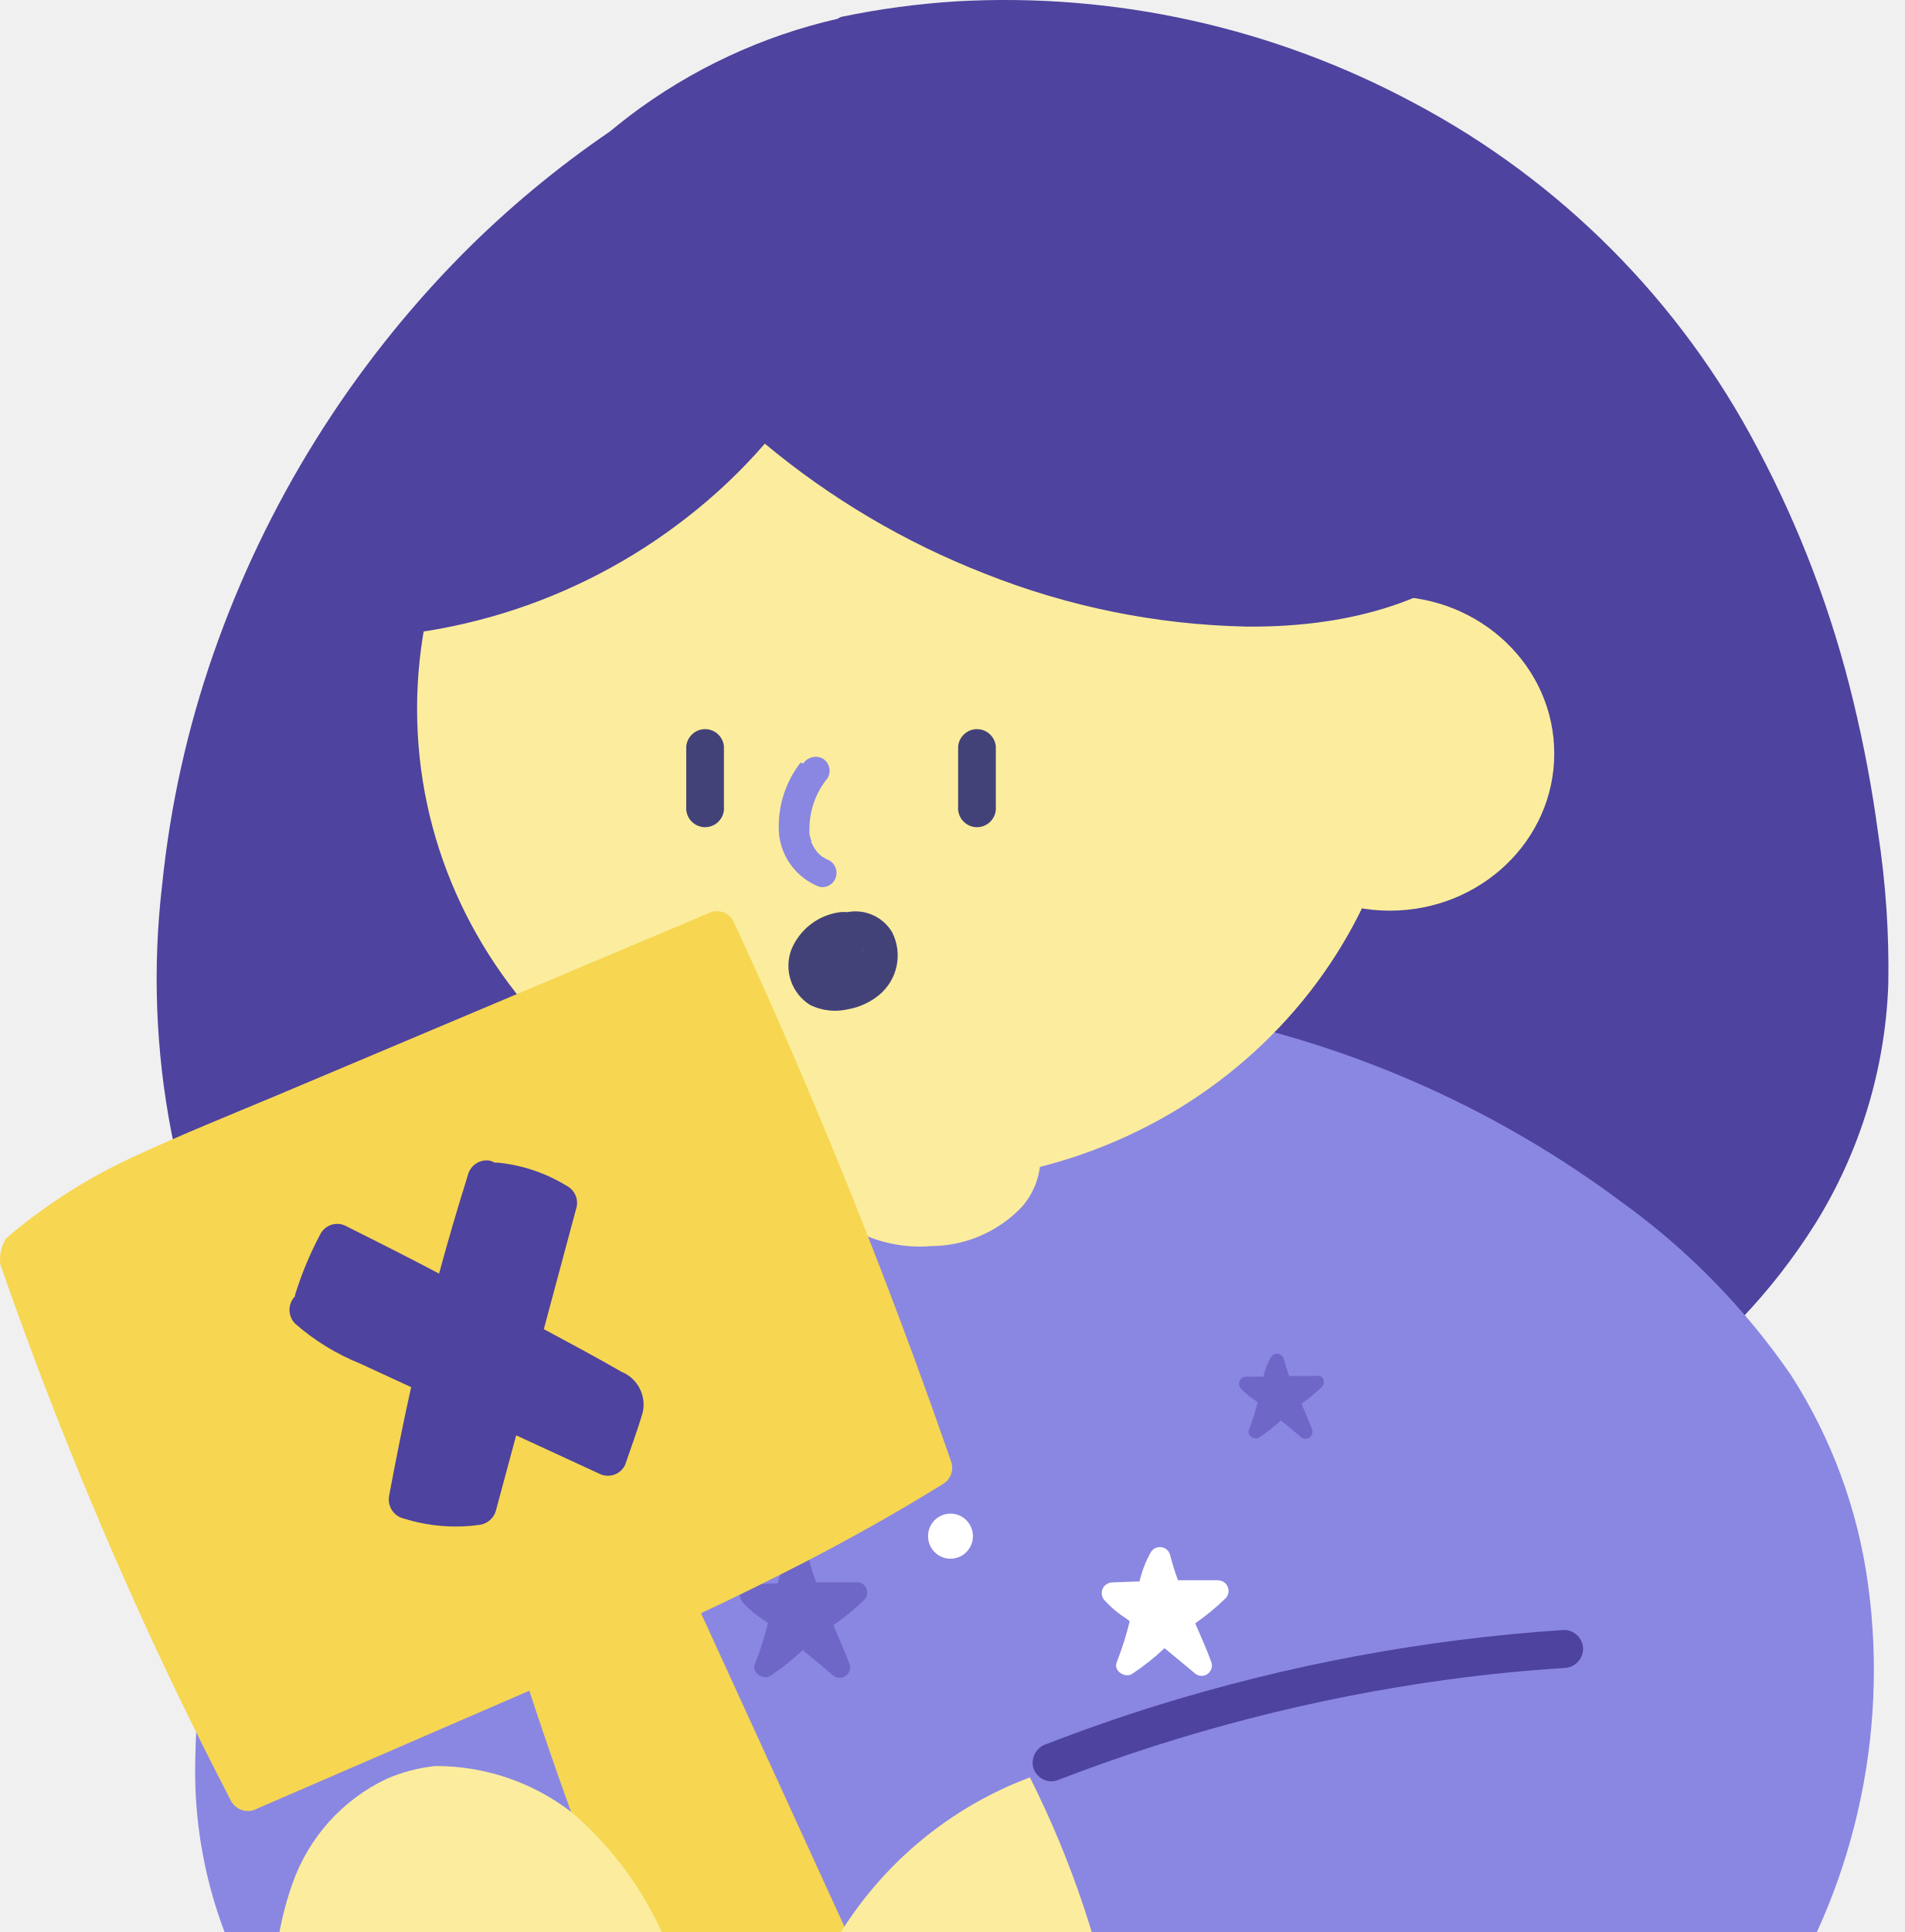
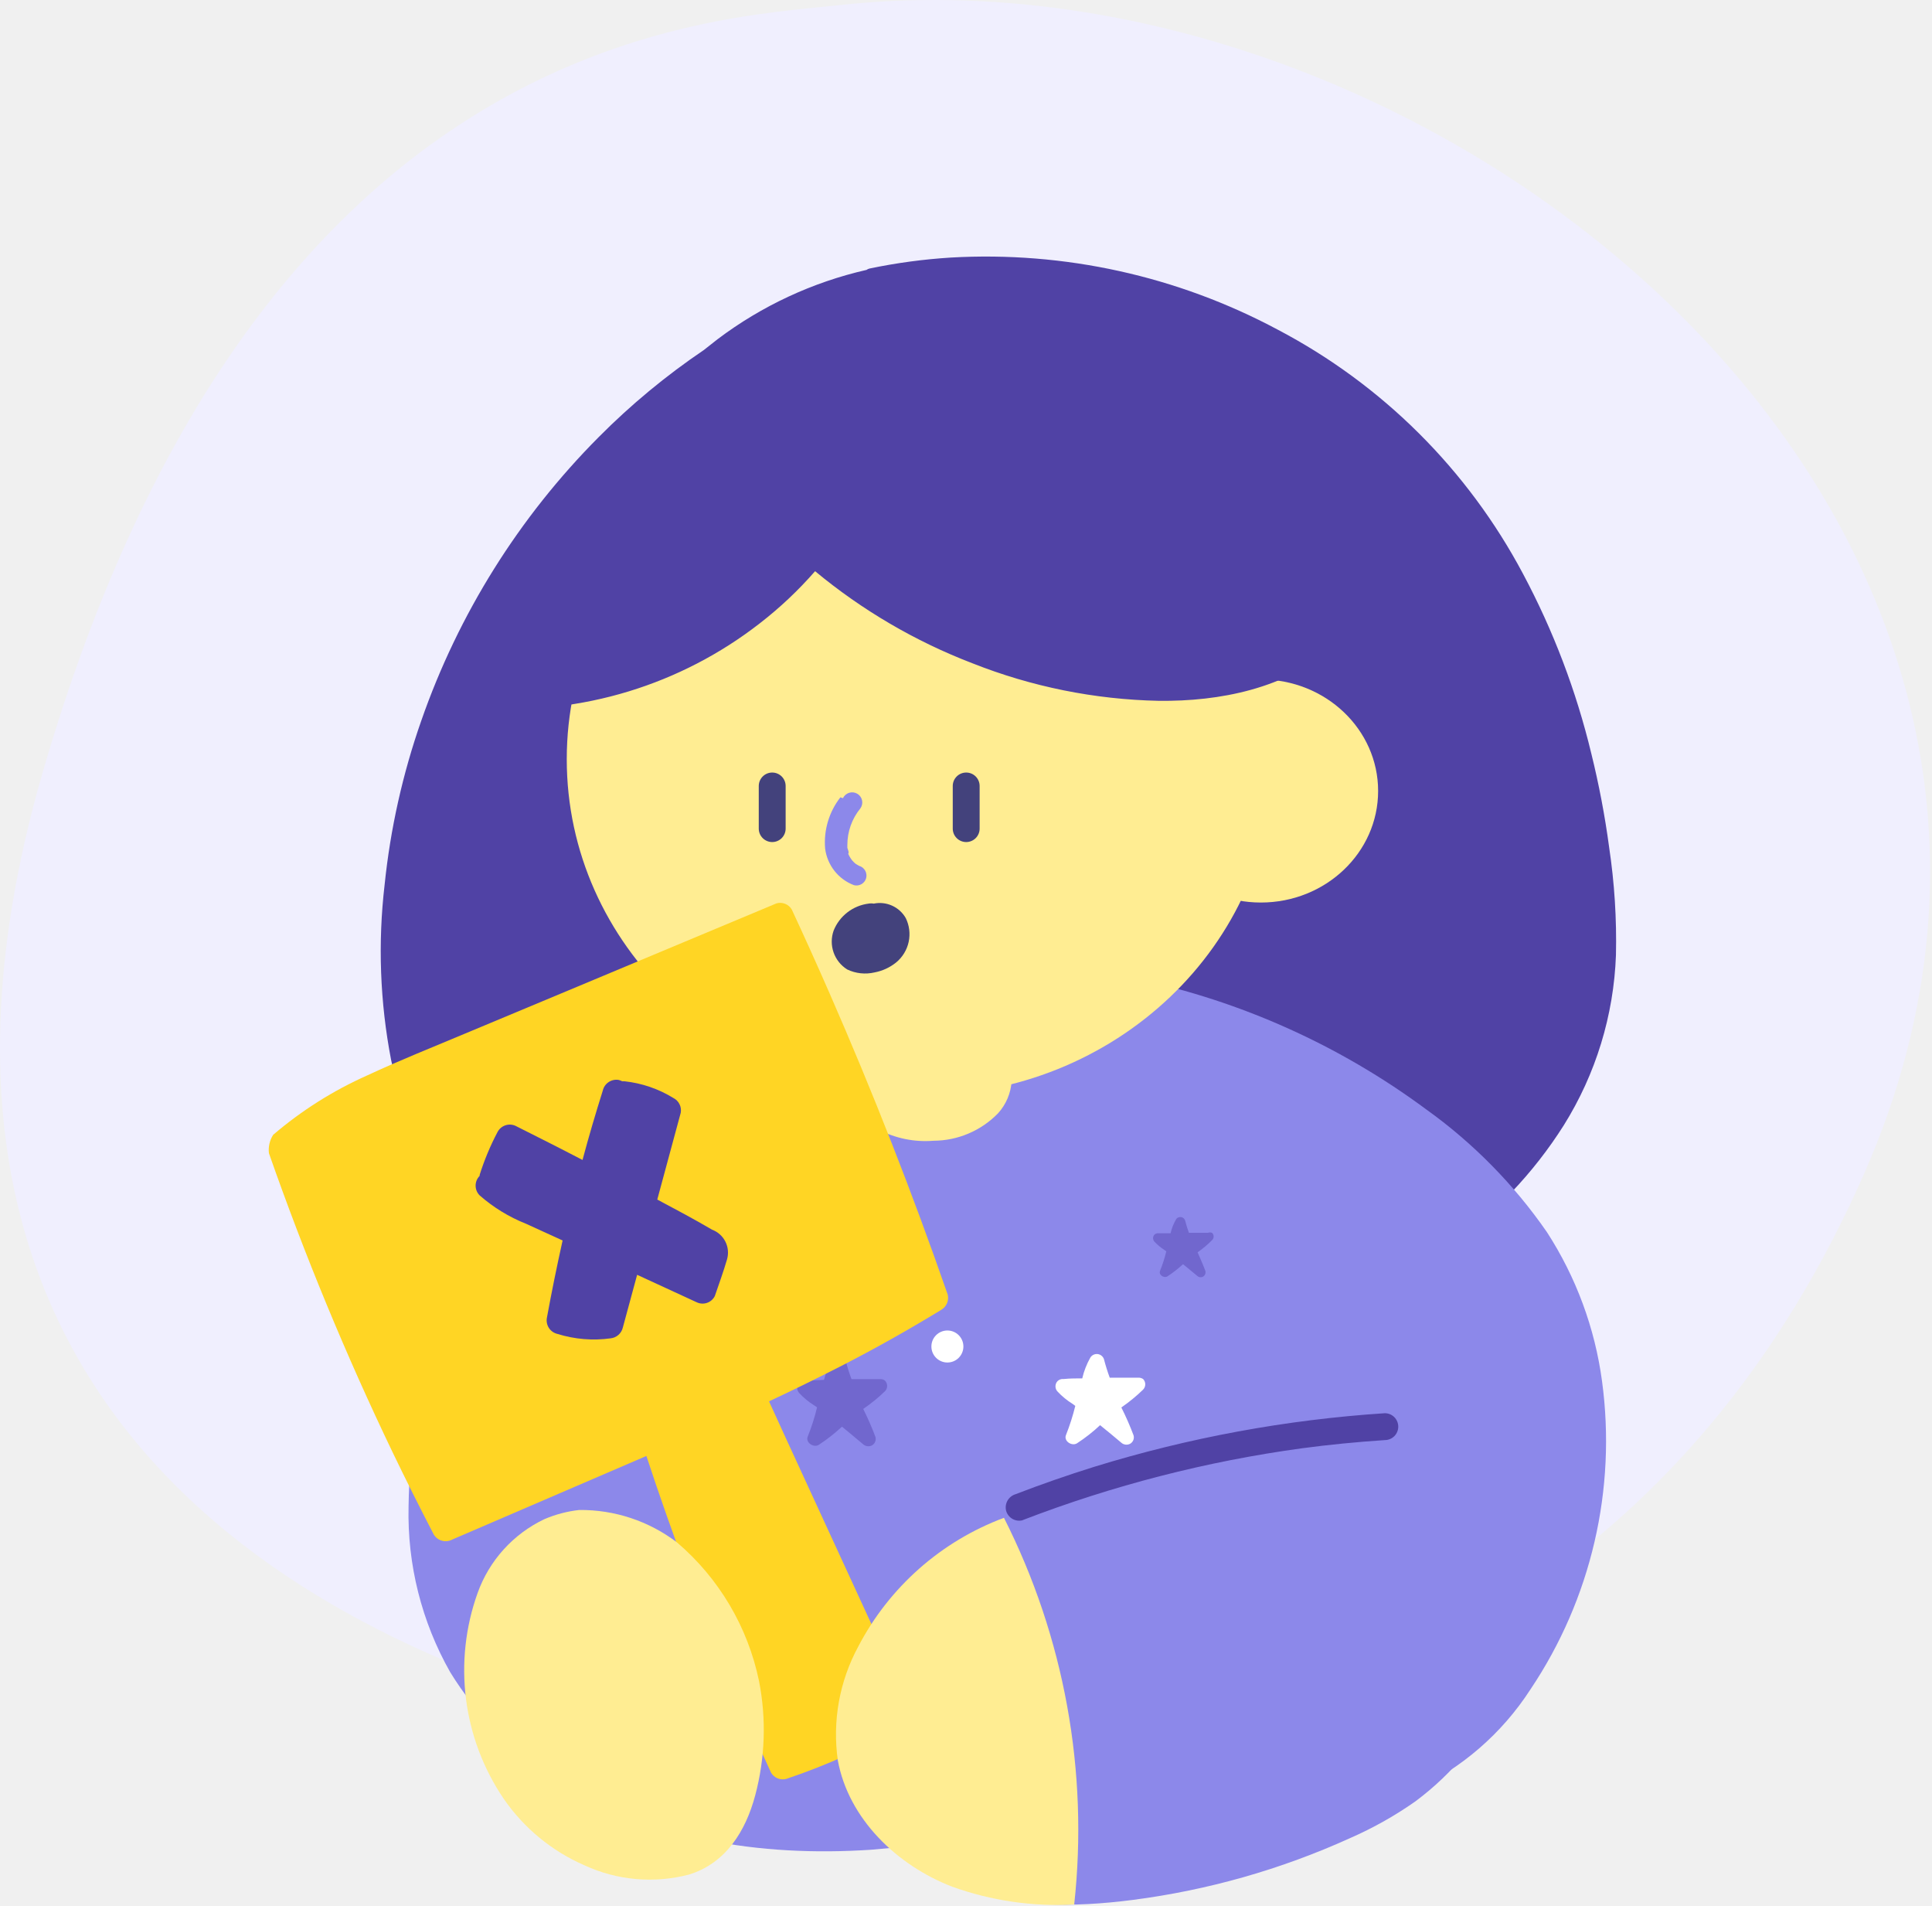
- <svg xmlns="http://www.w3.org/2000/svg" width="69" height="70" viewBox="0 0 69 70" fill="none">
-   <g clip-path="url(#clip0_1481_13371)">
-     <path d="M68.044 30.175C67.827 28.565 67.526 26.967 67.143 25.388C66.376 22.202 65.211 19.127 63.675 16.236C60.875 10.902 56.537 6.543 51.23 3.731C46.139 0.997 40.398 -0.277 34.636 0.05C33.248 0.138 31.867 0.324 30.504 0.606C30.45 0.619 30.399 0.644 30.355 0.679C27.614 1.304 25.037 2.508 22.794 4.209C22.556 4.393 22.324 4.576 22.097 4.765C20.178 6.074 18.387 7.564 16.748 9.213C12.712 13.298 9.634 18.237 7.738 23.67C6.79 26.385 6.165 29.203 5.874 32.066C5.525 35.046 5.637 38.062 6.206 41.007C6.503 42.522 7.037 43.98 7.788 45.327C8.585 46.691 9.648 47.879 10.913 48.819C12.169 49.743 13.53 50.514 14.967 51.115C16.56 51.816 18.192 52.422 19.84 52.961C26.641 55.201 33.778 56.232 40.931 56.008C47.485 55.803 54.327 54.49 59.781 50.626C62.174 48.955 64.209 46.819 65.766 44.343C67.391 41.732 68.305 38.736 68.415 35.658C68.447 33.823 68.323 31.989 68.044 30.175V30.175Z" fill="#4E439E" />
-     <path d="M67.684 57.426C67.319 54.714 66.364 52.117 64.886 49.819C63.214 47.389 61.137 45.267 58.746 43.547C54.366 40.282 49.336 38.006 44 36.875C38.663 35.719 33.144 35.702 27.799 36.825C26.511 37.1 25.239 37.445 23.988 37.859H23.933C19.105 39.294 14.984 42.658 12.18 46.828C10.562 49.281 9.322 51.965 8.501 54.79C7.599 57.714 7.119 60.753 7.074 63.815C7.009 66.773 7.743 69.694 9.198 72.266C10.514 74.419 12.29 76.25 14.398 77.626C19.154 80.823 24.945 81.702 30.565 81.329C33.851 81.062 37.115 80.568 40.333 79.85C41.992 79.505 43.624 79.144 45.267 78.794L47.684 78.271C48.453 78.07 49.246 77.984 50.04 78.015C51.528 78.143 52.911 78.827 54.41 78.938C55.692 79.014 56.974 78.789 58.154 78.282C60.583 77.173 62.643 75.386 64.089 73.133C67.153 68.513 68.432 62.927 67.684 57.426Z" fill="#8A87E2" />
-     <path d="M27.385 49.686H25.919C25.807 49.38 25.711 49.069 25.632 48.752C25.617 48.703 25.593 48.658 25.561 48.619C25.529 48.579 25.489 48.547 25.444 48.523C25.4 48.499 25.351 48.485 25.3 48.48C25.25 48.475 25.199 48.481 25.15 48.496C25.062 48.523 24.987 48.583 24.94 48.663C24.753 48.996 24.613 49.353 24.525 49.725L23.602 49.759H23.563C23.487 49.754 23.411 49.773 23.346 49.813C23.281 49.853 23.229 49.911 23.198 49.981C23.167 50.051 23.157 50.129 23.171 50.205C23.185 50.28 23.221 50.349 23.275 50.404C23.497 50.646 23.75 50.857 24.028 51.032L24.171 51.138C24.048 51.643 23.891 52.139 23.701 52.622C23.569 52.934 23.994 53.212 24.254 53.05C24.672 52.774 25.066 52.463 25.433 52.122C25.792 52.416 26.152 52.678 26.506 53.011C26.565 53.069 26.641 53.105 26.723 53.115C26.805 53.125 26.888 53.108 26.959 53.067C27.032 53.026 27.088 52.961 27.121 52.883C27.153 52.806 27.158 52.72 27.136 52.639C26.954 52.161 26.749 51.688 26.544 51.215C26.937 50.944 27.307 50.641 27.651 50.309C27.687 50.273 27.716 50.23 27.736 50.182C27.756 50.134 27.767 50.083 27.767 50.031C27.767 49.979 27.756 49.928 27.736 49.88C27.716 49.833 27.687 49.789 27.651 49.753C27.573 49.698 27.479 49.674 27.385 49.686Z" fill="white" />
-     <path d="M44.144 57.254H42.679C42.566 56.949 42.47 56.639 42.391 56.325C42.361 56.228 42.295 56.146 42.206 56.098C42.117 56.05 42.012 56.04 41.915 56.069C41.826 56.094 41.749 56.151 41.7 56.23C41.512 56.565 41.373 56.924 41.285 57.298L40.361 57.331H40.322C40.216 57.331 40.113 57.371 40.035 57.443C39.997 57.478 39.967 57.522 39.947 57.569C39.926 57.617 39.916 57.669 39.916 57.721C39.916 57.773 39.926 57.824 39.947 57.872C39.967 57.92 39.997 57.963 40.035 57.999C40.257 58.242 40.51 58.455 40.787 58.632L40.931 58.738C40.809 59.243 40.652 59.74 40.461 60.223C40.328 60.534 40.754 60.812 41.014 60.651C41.432 60.374 41.827 60.062 42.192 59.717C42.551 60.017 42.911 60.306 43.265 60.606C43.323 60.666 43.4 60.705 43.483 60.716C43.565 60.727 43.65 60.711 43.722 60.669C43.794 60.627 43.85 60.562 43.882 60.484C43.913 60.406 43.918 60.32 43.895 60.239C43.718 59.756 43.508 59.283 43.304 58.816C43.697 58.543 44.067 58.238 44.41 57.904C44.46 57.85 44.493 57.783 44.506 57.711C44.519 57.638 44.511 57.564 44.483 57.496C44.455 57.428 44.408 57.369 44.348 57.327C44.288 57.285 44.217 57.262 44.144 57.259V57.254Z" fill="white" />
-     <path d="M31.036 57.327H29.57C29.457 57.022 29.361 56.712 29.282 56.398C29.262 56.327 29.221 56.263 29.165 56.214C29.109 56.166 29.04 56.135 28.967 56.125C28.894 56.115 28.82 56.126 28.753 56.158C28.686 56.19 28.63 56.24 28.591 56.303C28.404 56.636 28.265 56.994 28.176 57.365L27.252 57.404H27.214C27.105 57.401 27 57.441 26.921 57.516C26.848 57.589 26.807 57.689 26.807 57.794C26.807 57.898 26.848 57.998 26.921 58.072C27.146 58.314 27.4 58.527 27.678 58.705L27.822 58.806C27.7 59.311 27.543 59.807 27.352 60.29C27.219 60.607 27.645 60.879 27.905 60.724C28.323 60.446 28.717 60.133 29.083 59.79C29.443 60.084 29.802 60.379 30.156 60.679C30.215 60.739 30.291 60.778 30.374 60.789C30.457 60.8 30.541 60.784 30.613 60.742C30.685 60.7 30.742 60.635 30.773 60.557C30.805 60.479 30.809 60.393 30.787 60.312C30.604 59.829 30.4 59.356 30.195 58.883C30.589 58.614 30.959 58.311 31.301 57.977C31.339 57.942 31.37 57.899 31.391 57.851C31.412 57.803 31.422 57.751 31.422 57.699C31.422 57.647 31.412 57.595 31.391 57.547C31.37 57.499 31.339 57.456 31.301 57.421C31.266 57.388 31.224 57.362 31.178 57.346C31.133 57.33 31.084 57.323 31.036 57.327Z" fill="#6F67C7" />
-     <path d="M47.684 49.853H46.705C46.633 49.653 46.567 49.442 46.511 49.231C46.491 49.166 46.446 49.111 46.386 49.079C46.326 49.047 46.256 49.039 46.191 49.058C46.133 49.08 46.083 49.119 46.047 49.169C45.924 49.394 45.831 49.633 45.77 49.881H45.156C45.085 49.88 45.016 49.906 44.963 49.953C44.918 50.003 44.893 50.067 44.893 50.134C44.893 50.201 44.918 50.266 44.963 50.315C45.113 50.478 45.284 50.62 45.472 50.737L45.566 50.804C45.483 51.143 45.378 51.475 45.25 51.8C45.162 52.011 45.444 52.194 45.621 52.083C45.899 51.9 46.162 51.693 46.406 51.466C46.65 51.66 46.888 51.855 47.125 52.061C47.166 52.099 47.217 52.122 47.272 52.128C47.326 52.134 47.382 52.122 47.429 52.094C47.476 52.066 47.513 52.023 47.534 51.972C47.555 51.921 47.559 51.864 47.546 51.811C47.424 51.488 47.291 51.171 47.153 50.86C47.414 50.678 47.66 50.475 47.889 50.254C47.937 50.205 47.964 50.139 47.964 50.07C47.964 50.002 47.937 49.936 47.889 49.887C47.859 49.867 47.825 49.855 47.79 49.849C47.755 49.843 47.719 49.845 47.684 49.853V49.853Z" fill="#6F67C7" />
-     <path d="M34.437 56.475C34.886 56.475 35.25 56.11 35.25 55.658C35.25 55.207 34.886 54.841 34.437 54.841C33.988 54.841 33.624 55.207 33.624 55.658C33.624 56.11 33.988 56.475 34.437 56.475Z" fill="white" />
-     <path d="M28.812 48.991C29.261 48.991 29.625 48.625 29.625 48.174C29.625 47.722 29.261 47.356 28.812 47.356C28.363 47.356 27.999 47.722 27.999 48.174C27.999 48.625 28.363 48.991 28.812 48.991Z" fill="white" />
-     <path d="M20.642 53.778C21.091 53.778 21.455 53.412 21.455 52.961C21.455 52.51 21.091 52.144 20.642 52.144C20.193 52.144 19.829 52.51 19.829 52.961C19.829 53.412 20.193 53.778 20.642 53.778Z" fill="white" />
-     <path d="M33.06 42.853C42.973 42.853 51.008 35.165 51.008 25.683C51.008 16.2 42.973 8.513 33.06 8.513C23.147 8.513 15.111 16.2 15.111 25.683C15.111 35.165 23.147 42.853 33.06 42.853Z" fill="#FBED9D" />
-     <path d="M50.355 32.995C53.645 32.995 56.312 30.446 56.312 27.301C56.312 24.157 53.645 21.607 50.355 21.607C47.066 21.607 44.398 24.157 44.398 27.301C44.398 30.446 47.066 32.995 50.355 32.995Z" fill="#FBED9D" />
-     <path d="M54.969 8.057C54.14 6.777 53.071 5.672 51.821 4.804C49.189 2.93 45.958 2.074 42.789 1.757C39.508 1.446 36.199 1.641 32.977 2.335C29.757 3.018 26.648 4.15 23.74 5.699C20.821 7.246 18.137 9.204 15.77 11.515C14.586 12.674 13.497 13.925 12.512 15.257C11.505 16.539 10.754 18.004 10.299 19.572C10.096 20.334 10.015 21.125 10.061 21.913C10.066 22.009 10.098 22.103 10.154 22.182C10.21 22.26 10.287 22.322 10.377 22.358C10.333 22.43 10.31 22.512 10.31 22.597C10.313 22.723 10.364 22.843 10.453 22.932C10.541 23.021 10.661 23.072 10.786 23.075C15.862 23.424 20.887 21.88 24.901 18.738C25.922 17.944 26.863 17.052 27.711 16.075C30.099 18.065 32.79 19.655 35.682 20.784C38.698 21.984 41.902 22.634 45.145 22.702C48.248 22.736 51.6 22.074 53.995 19.956C55.108 18.972 55.922 17.692 56.34 16.264C56.721 14.889 56.779 13.444 56.512 12.043C56.26 10.626 55.736 9.272 54.969 8.057V8.057Z" fill="#4E439E" />
-     <path d="M29.006 27.629C28.429 28.371 28.15 29.304 28.226 30.242C28.275 30.662 28.437 31.061 28.696 31.394C28.954 31.727 29.299 31.983 29.692 32.133C29.82 32.159 29.953 32.135 30.064 32.067C30.175 31.998 30.256 31.889 30.29 31.763C30.325 31.636 30.31 31.501 30.249 31.385C30.189 31.269 30.086 31.181 29.963 31.138C29.963 31.138 29.896 31.138 29.963 31.138L29.852 31.076L29.764 31.021C29.692 30.976 29.808 31.065 29.764 31.021C29.704 30.971 29.649 30.918 29.598 30.86V30.86L29.537 30.776C29.493 30.711 29.454 30.642 29.421 30.57L29.393 30.515C29.392 30.495 29.392 30.474 29.393 30.454C29.365 30.38 29.343 30.303 29.327 30.226C29.329 30.192 29.329 30.159 29.327 30.126C29.327 30.198 29.327 30.126 29.327 30.076C29.318 29.386 29.553 28.716 29.991 28.185C30.057 28.066 30.075 27.926 30.04 27.794C30.005 27.662 29.919 27.549 29.802 27.479C29.683 27.419 29.546 27.405 29.417 27.439C29.288 27.473 29.175 27.552 29.1 27.663L29.006 27.629Z" fill="#8A87E2" />
-     <path d="M34.714 27.046V29.22C34.705 29.315 34.717 29.411 34.747 29.502C34.777 29.593 34.826 29.676 34.891 29.747C34.955 29.817 35.033 29.874 35.12 29.912C35.207 29.951 35.301 29.971 35.397 29.971C35.492 29.971 35.586 29.951 35.673 29.912C35.761 29.874 35.839 29.817 35.903 29.747C35.967 29.676 36.016 29.593 36.047 29.502C36.077 29.411 36.088 29.315 36.08 29.22V27.046C36.065 26.874 35.986 26.715 35.859 26.599C35.733 26.482 35.568 26.418 35.397 26.418C35.225 26.418 35.06 26.482 34.934 26.599C34.808 26.715 34.729 26.874 34.714 27.046V27.046Z" fill="#434278" />
-     <path d="M24.863 27.046V29.22C24.855 29.315 24.866 29.411 24.896 29.502C24.927 29.593 24.976 29.676 25.04 29.747C25.104 29.817 25.182 29.874 25.27 29.912C25.357 29.951 25.451 29.971 25.546 29.971C25.642 29.971 25.736 29.951 25.823 29.912C25.91 29.874 25.988 29.817 26.052 29.747C26.117 29.676 26.166 29.593 26.196 29.502C26.227 29.411 26.238 29.315 26.229 29.22V27.046C26.214 26.874 26.135 26.715 26.009 26.599C25.883 26.482 25.718 26.418 25.546 26.418C25.375 26.418 25.21 26.482 25.084 26.599C24.957 26.715 24.878 26.874 24.863 27.046V27.046Z" fill="#434278" />
-     <path d="M29.818 35.052C29.816 35.065 29.816 35.078 29.818 35.091C29.819 35.078 29.819 35.065 29.818 35.052V35.052Z" fill="#434278" />
-     <path d="M29.891 35.258C29.891 35.258 29.925 35.292 29.891 35.258V35.258Z" fill="#434278" />
-     <path d="M32.33 33.789C32.168 33.511 31.924 33.29 31.631 33.158C31.339 33.025 31.013 32.987 30.698 33.05C30.61 33.039 30.52 33.039 30.432 33.05C30.042 33.101 29.672 33.255 29.361 33.498C29.05 33.74 28.809 34.062 28.662 34.429C28.534 34.789 28.532 35.183 28.658 35.545C28.784 35.906 29.029 36.213 29.354 36.414C29.785 36.624 30.276 36.677 30.742 36.564C31.148 36.49 31.529 36.314 31.848 36.053C32.172 35.786 32.397 35.417 32.484 35.006C32.571 34.594 32.517 34.166 32.33 33.789V33.789ZM31.256 34.462C31.223 34.373 31.24 34.395 31.256 34.434V34.462Z" fill="#434278" />
-     <path d="M29.249 41.724C29.249 41.907 29.249 42.096 29.288 42.28C29.374 42.763 29.569 43.22 29.856 43.616C30.143 44.013 30.516 44.339 30.947 44.571C31.805 45.026 32.773 45.227 33.74 45.149C34.349 45.145 34.952 45.02 35.512 44.779C36.073 44.538 36.58 44.188 37.004 43.748C37.409 43.298 37.652 42.723 37.691 42.117C37.73 41.512 37.564 40.91 37.219 40.412C36.412 39.427 34.963 39.361 33.696 39.383C32.747 39.35 31.799 39.476 30.892 39.755C30.439 39.901 30.029 40.156 29.696 40.496C29.364 40.838 29.119 41.255 28.983 41.713" fill="#FBED9D" />
-     <path d="M34.481 53.017C32.686 47.828 30.687 42.701 28.486 37.638C27.863 36.203 27.221 34.776 26.561 33.356C26.485 33.224 26.368 33.122 26.228 33.064C26.088 33.007 25.932 32.998 25.787 33.039L15.244 37.488L9.973 39.712C8.314 40.407 6.654 41.074 4.995 41.841C3.269 42.616 1.661 43.635 0.222 44.866C0.044 45.147 -0.031 45.481 0.011 45.811C1.818 51.012 3.912 56.108 6.284 61.074C6.964 62.486 7.661 63.888 8.386 65.283C8.481 65.436 8.631 65.547 8.805 65.593C8.978 65.638 9.163 65.615 9.32 65.528L19.177 61.258C20.538 65.409 22.073 69.496 23.784 73.518C24.337 74.83 24.913 76.127 25.51 77.41C25.587 77.54 25.705 77.641 25.845 77.698C25.985 77.754 26.139 77.762 26.284 77.721C28.373 77.015 30.385 76.098 32.291 74.986C32.444 74.89 32.554 74.739 32.599 74.565C32.644 74.39 32.621 74.204 32.535 74.046L26.251 60.312L25.399 58.45C26.609 57.883 27.809 57.293 29 56.681C30.748 55.781 32.468 54.819 34.139 53.785C34.271 53.712 34.377 53.598 34.439 53.459C34.501 53.32 34.516 53.165 34.481 53.017V53.017Z" fill="#F7D651" />
-     <path d="M44.144 63.603C41.345 63.261 38.509 63.782 36.011 65.098C33.514 66.414 31.474 68.462 30.161 70.971C29.193 72.743 28.823 74.784 29.105 76.787C29.658 79.761 32.097 82.135 34.907 83.225C37.717 84.315 40.831 84.293 43.812 83.909C47.636 83.417 51.364 82.352 54.874 80.751C56.04 80.243 57.151 79.619 58.193 78.888C60.126 77.436 61.673 75.526 62.695 73.328C63.296 72.216 63.628 70.978 63.663 69.714C63.617 68.823 63.389 67.951 62.994 67.151C62.599 66.352 62.046 65.642 61.368 65.066C60.007 63.917 58.414 63.078 56.7 62.608C51.592 61.062 46.105 61.385 41.212 63.52" fill="#8A87E2" />
-     <path d="M29.913 70.976C28.953 72.75 28.59 74.788 28.879 76.787C29.432 79.767 31.871 82.135 34.681 83.225C36.664 83.946 38.771 84.256 40.876 84.137C41.616 77.35 40.379 70.492 37.314 64.398C34.122 65.595 31.485 67.938 29.913 70.976V70.976Z" fill="#FBED9D" />
-     <path d="M24.874 72.734C24.304 69.974 22.837 67.484 20.703 65.656C19.286 64.565 17.549 63.978 15.764 63.987C15.156 64.053 14.561 64.21 13.999 64.454C13.215 64.828 12.511 65.353 11.928 65.999C11.345 66.646 10.895 67.402 10.603 68.224C9.987 69.961 9.788 71.819 10.024 73.648C10.259 75.476 10.922 77.223 11.958 78.744C12.979 80.237 14.395 81.412 16.046 82.136C17.712 82.908 19.591 83.077 21.367 82.614C23.259 82.058 24.243 80.39 24.73 78.566C25.22 76.659 25.269 74.663 24.874 72.734V72.734Z" fill="#FBED9D" />
-     <path d="M19.703 48.157L20.897 43.709C20.924 43.56 20.901 43.406 20.834 43.271C20.766 43.136 20.656 43.026 20.521 42.959C19.767 42.498 18.921 42.213 18.043 42.125H17.927C17.87 42.092 17.808 42.068 17.745 42.052C17.565 42.023 17.382 42.064 17.232 42.168C17.083 42.272 16.979 42.429 16.943 42.608C16.574 43.78 16.229 44.958 15.908 46.145C14.802 45.561 13.646 44.977 12.512 44.41C12.349 44.333 12.162 44.322 11.992 44.382C11.821 44.441 11.68 44.565 11.6 44.727C11.229 45.425 10.925 46.156 10.692 46.912C10.69 46.928 10.69 46.945 10.692 46.962C10.562 47.094 10.488 47.273 10.488 47.46C10.488 47.646 10.562 47.825 10.692 47.957V47.957C11.389 48.569 12.184 49.057 13.043 49.403L14.896 50.259C14.603 51.571 14.343 52.889 14.094 54.218C14.066 54.398 14.108 54.582 14.211 54.732C14.314 54.882 14.47 54.987 14.647 55.024C15.52 55.297 16.441 55.374 17.346 55.252C17.496 55.238 17.637 55.176 17.751 55.076C17.864 54.977 17.943 54.844 17.977 54.696L18.701 52.005L21.727 53.401C21.891 53.48 22.079 53.491 22.251 53.431C22.422 53.372 22.564 53.247 22.645 53.084C22.855 52.467 23.088 51.844 23.276 51.215C23.355 50.914 23.321 50.594 23.181 50.315C23.042 50.037 22.806 49.819 22.518 49.703C21.572 49.158 20.637 48.658 19.703 48.157Z" fill="#4E439E" />
-     <path d="M38.276 64.516C42.848 62.743 47.612 61.513 52.468 60.852C53.862 60.663 55.267 60.524 56.672 60.435C56.853 60.43 57.025 60.356 57.152 60.228C57.28 60.1 57.354 59.927 57.358 59.745C57.355 59.563 57.282 59.389 57.154 59.261C57.026 59.132 56.853 59.059 56.672 59.056C51.66 59.386 46.703 60.306 41.904 61.797C40.562 62.216 39.23 62.681 37.91 63.193C37.739 63.245 37.594 63.363 37.505 63.52C37.417 63.677 37.392 63.862 37.435 64.038C37.484 64.213 37.6 64.361 37.757 64.451C37.915 64.54 38.101 64.564 38.276 64.516V64.516Z" fill="#4E439E" />
-   </g>
-   <defs>
-     <clipPath id="clip0_1481_13371">
-       <rect width="69" height="70" fill="white" />
-     </clipPath>
-   </defs>
+ <svg xmlns="http://www.w3.org/2000/svg" width="147" height="145" viewBox="0 0 147 145" fill="none">
+   <path d="M63.825 0.395C53.901 1.493 19.536 2.436 3.235 58.806C-12.995 114.936 36.641 127.532 46.069 130.697C55.497 133.862 117.155 145.404 141.848 89.261C163.754 39.402 109.368 -4.65 63.825 0.395Z" fill="#F0EFFE" />
+   <path d="M122.433 64.449C122.111 62.05 121.658 59.67 121.076 57.32C119.932 52.568 118.189 47.98 115.889 43.667C111.679 35.732 105.171 29.253 97.217 25.078C89.588 20.999 80.982 19.101 72.345 19.594C70.264 19.724 68.195 20.003 66.155 20.43C66.074 20.449 65.998 20.484 65.931 20.533C61.825 21.47 57.964 23.267 54.602 25.803L53.551 26.63C50.675 28.574 47.995 30.794 45.549 33.257C39.489 39.345 34.877 46.718 32.053 54.83C30.639 58.864 29.703 63.05 29.265 67.303C28.745 71.745 28.911 76.24 29.757 80.631C30.217 82.876 31.023 85.037 32.146 87.035C33.328 89.066 34.908 90.837 36.793 92.24C38.676 93.617 40.717 94.765 42.872 95.66C45.251 96.701 47.705 97.603 50.168 98.449C60.358 101.787 71.052 103.325 81.769 102.994C91.594 102.687 101.845 100.735 110.025 94.972C113.606 92.478 116.653 89.293 118.985 85.604C121.419 81.71 122.787 77.245 122.953 72.656C123.015 69.911 122.84 67.165 122.433 64.449Z" fill="#5042A5" />
+   <path d="M121.894 105.077C121.351 101.034 119.919 97.161 117.702 93.737C115.196 90.114 112.083 86.951 108.501 84.387C101.936 79.527 94.4 76.141 86.407 74.46C78.412 72.744 70.145 72.719 62.139 74.386C60.208 74.801 58.3 75.319 56.423 75.938H56.34C49.108 78.234 42.891 82.955 38.736 89.304C36.311 92.96 34.453 96.962 33.224 101.173C31.869 105.53 31.149 110.06 31.086 114.622C30.986 119.029 32.081 123.382 34.256 127.216C36.233 130.424 38.896 133.154 42.054 135.209C49.183 139.968 57.855 141.279 66.275 140.721C71.2 140.322 76.091 139.586 80.914 138.518C83.377 138.007 85.84 137.468 88.303 136.938L91.928 136.167C93.079 135.859 94.27 135.731 95.46 135.786C97.691 135.972 99.764 136.994 101.966 137.152C103.872 137.277 105.781 136.959 107.543 136.223C111.18 134.56 114.266 131.894 116.438 128.536C121.066 121.647 123.007 113.301 121.894 105.077Z" fill="#8C88EA" />
+   <path d="M61.517 93.533H59.323C59.154 93.079 59.008 92.617 58.886 92.148C58.865 92.075 58.83 92.008 58.782 91.949C58.734 91.891 58.675 91.842 58.609 91.807C58.542 91.771 58.469 91.749 58.394 91.743C58.319 91.736 58.243 91.744 58.171 91.767C58.039 91.806 57.927 91.892 57.855 92.008C57.572 92.502 57.362 93.034 57.232 93.588C56.767 93.588 56.303 93.588 55.847 93.644H55.782C55.623 93.644 55.471 93.703 55.355 93.812C55.251 93.919 55.193 94.062 55.193 94.211C55.193 94.36 55.251 94.504 55.355 94.611C55.689 94.97 56.071 95.283 56.488 95.54L56.702 95.698C56.517 96.451 56.281 97.19 55.996 97.91C55.801 98.375 56.433 98.784 56.823 98.552C57.449 98.14 58.04 97.677 58.589 97.167C59.128 97.604 59.667 98.041 60.197 98.487C60.285 98.573 60.399 98.628 60.521 98.645C60.643 98.662 60.767 98.639 60.875 98.58C60.985 98.518 61.07 98.421 61.117 98.304C61.164 98.188 61.171 98.059 61.136 97.938C60.866 97.223 60.559 96.516 60.206 95.819C60.794 95.413 61.347 94.959 61.861 94.462C61.914 94.409 61.957 94.347 61.986 94.277C62.015 94.208 62.03 94.133 62.03 94.058C62.03 93.983 62.015 93.908 61.986 93.839C61.957 93.769 61.914 93.706 61.861 93.654C61.761 93.579 61.641 93.537 61.517 93.533Z" fill="white" />
+   <path d="M86.621 104.807C85.896 104.807 85.162 104.807 84.436 104.807C84.267 104.35 84.121 103.884 84 103.412C83.967 103.307 83.904 103.213 83.819 103.142C83.734 103.071 83.631 103.026 83.521 103.012C83.411 102.999 83.3 103.017 83.2 103.065C83.1 103.112 83.017 103.188 82.959 103.282C82.68 103.777 82.473 104.309 82.345 104.862C81.88 104.862 81.416 104.862 80.96 104.909H80.895C80.817 104.904 80.738 104.915 80.665 104.942C80.591 104.969 80.524 105.012 80.468 105.067C80.364 105.174 80.307 105.317 80.307 105.466C80.307 105.615 80.364 105.759 80.468 105.866C80.802 106.225 81.184 106.538 81.602 106.796L81.816 106.954C81.631 107.706 81.395 108.445 81.109 109.166C80.914 109.63 81.546 110.039 81.936 109.807C82.565 109.398 83.156 108.935 83.702 108.422C84.241 108.859 84.78 109.296 85.301 109.742C85.391 109.827 85.506 109.882 85.63 109.899C85.753 109.916 85.879 109.893 85.989 109.835C86.098 109.773 86.183 109.676 86.23 109.559C86.278 109.443 86.284 109.314 86.249 109.194C85.979 108.478 85.673 107.772 85.32 107.074C85.908 106.669 86.461 106.215 86.974 105.717C87.08 105.61 87.14 105.464 87.14 105.313C87.14 105.162 87.08 105.017 86.974 104.909C86.869 104.841 86.746 104.805 86.621 104.807Z" fill="white" />
+   <path d="M66.982 104.919H64.788C64.619 104.465 64.473 104.003 64.351 103.534C64.331 103.462 64.297 103.395 64.25 103.336C64.203 103.278 64.145 103.229 64.079 103.194C64.013 103.158 63.941 103.136 63.866 103.129C63.791 103.122 63.716 103.131 63.645 103.153C63.509 103.188 63.392 103.275 63.319 103.395C63.043 103.892 62.834 104.423 62.697 104.975L61.312 105.031H61.256C61.096 105.026 60.94 105.083 60.819 105.189C60.716 105.296 60.658 105.439 60.658 105.588C60.658 105.737 60.716 105.881 60.819 105.988C61.155 106.346 61.536 106.659 61.953 106.918L62.167 107.066C61.988 107.82 61.752 108.56 61.461 109.278C61.266 109.743 61.907 110.161 62.297 109.92C62.924 109.509 63.514 109.045 64.063 108.535C64.593 108.981 65.132 109.408 65.662 109.864C65.752 109.949 65.867 110.004 65.991 110.021C66.114 110.038 66.24 110.015 66.35 109.957C66.458 109.894 66.542 109.797 66.589 109.681C66.636 109.565 66.643 109.436 66.61 109.316C66.34 108.6 66.034 107.893 65.68 107.187C66.269 106.785 66.822 106.334 67.335 105.839C67.441 105.732 67.5 105.586 67.5 105.435C67.5 105.284 67.441 105.139 67.335 105.031C67.235 104.952 67.109 104.912 66.982 104.919Z" fill="#7167CE" />
+   <path d="M91.928 93.785H90.46C90.349 93.478 90.255 93.171 90.172 92.855C90.142 92.759 90.075 92.679 89.987 92.632C89.898 92.585 89.794 92.575 89.698 92.604C89.653 92.615 89.611 92.634 89.575 92.661C89.538 92.688 89.507 92.723 89.484 92.762C89.291 93.092 89.15 93.449 89.066 93.822H88.136C88.082 93.817 88.028 93.824 87.977 93.842C87.926 93.859 87.879 93.887 87.839 93.924C87.772 93.998 87.734 94.094 87.734 94.194C87.734 94.293 87.772 94.389 87.839 94.463C88.067 94.704 88.323 94.916 88.601 95.095L88.74 95.197C88.619 95.701 88.461 96.195 88.266 96.675C88.136 96.991 88.564 97.261 88.824 97.103C89.246 96.827 89.644 96.516 90.014 96.173L91.083 97.056C91.142 97.114 91.218 97.151 91.3 97.163C91.382 97.175 91.465 97.16 91.538 97.121C91.609 97.078 91.665 97.013 91.697 96.936C91.728 96.86 91.735 96.775 91.715 96.694C91.538 96.21 91.334 95.764 91.12 95.272C91.516 94.996 91.886 94.685 92.226 94.342C92.263 94.307 92.292 94.264 92.312 94.217C92.332 94.17 92.342 94.119 92.342 94.068C92.342 94.017 92.332 93.966 92.312 93.919C92.292 93.872 92.263 93.829 92.226 93.794C92.18 93.772 92.129 93.76 92.078 93.758C92.027 93.757 91.976 93.766 91.928 93.785Z" fill="#7167CE" />
+   <path d="M72.085 103.654C72.757 103.654 73.302 103.109 73.302 102.436C73.302 101.764 72.757 101.219 72.085 101.219C71.412 101.219 70.867 101.764 70.867 102.436C70.867 103.109 71.412 103.654 72.085 103.654Z" fill="white" />
+   <path d="M63.645 92.502C64.318 92.502 64.863 91.956 64.863 91.284C64.863 90.612 64.318 90.066 63.645 90.066C62.973 90.066 62.428 90.612 62.428 91.284C62.428 91.956 62.973 92.502 63.645 92.502Z" fill="white" />
+   <path d="M51.413 99.638C52.085 99.638 52.63 99.093 52.63 98.421C52.63 97.748 52.085 97.203 51.413 97.203C50.74 97.203 50.195 97.748 50.195 98.421C50.195 99.093 50.74 99.638 51.413 99.638Z" fill="white" />
+   <path d="M70.012 83.346C84.862 83.346 96.901 71.889 96.901 57.758C96.901 43.626 84.862 32.17 70.012 32.17C55.162 32.17 43.123 43.626 43.123 57.758C43.123 71.889 55.162 83.346 70.012 83.346Z" fill="#FFED92" />
+   <path d="M95.934 68.661C100.862 68.661 104.857 64.862 104.857 60.175C104.857 55.489 100.862 51.69 95.934 51.69C91.007 51.69 87.012 55.489 87.012 60.175C87.012 64.862 91.007 68.661 95.934 68.661Z" fill="#FFED92" />
+   <path d="M102.839 31.483C101.596 29.582 99.996 27.941 98.127 26.65C94.186 23.862 89.353 22.57 84.594 22.096C79.689 21.649 74.744 21.947 69.927 22.979C65.106 23.993 60.45 25.68 56.097 27.988C51.722 30.293 47.7 33.214 44.154 36.66C42.377 38.388 40.739 40.252 39.255 42.237C37.741 44.142 36.605 46.318 35.909 48.65C35.602 49.785 35.483 50.962 35.556 52.136C35.561 52.281 35.608 52.422 35.693 52.541C35.777 52.66 35.894 52.752 36.03 52.805C35.967 52.913 35.929 53.033 35.919 53.158C35.923 53.346 36 53.526 36.134 53.659C36.267 53.792 36.446 53.869 36.634 53.874C44.246 54.404 51.785 52.107 57.807 47.423C59.336 46.24 60.746 44.911 62.018 43.454C65.594 46.422 69.632 48.786 73.971 50.453C78.49 52.246 83.293 53.215 88.154 53.316C92.801 53.372 97.829 52.386 101.417 49.226C103.087 47.761 104.308 45.854 104.94 43.724C105.508 41.674 105.597 39.521 105.2 37.432C104.807 35.314 104.005 33.294 102.839 31.483Z" fill="#5042A5" />
+   <path d="M63.943 60.657C63.079 61.763 62.665 63.154 62.781 64.552C62.859 65.172 63.104 65.759 63.49 66.251C63.877 66.742 64.39 67.119 64.974 67.34C65.169 67.391 65.376 67.363 65.55 67.262C65.724 67.161 65.852 66.995 65.904 66.801C65.953 66.608 65.925 66.403 65.826 66.23C65.728 66.056 65.565 65.928 65.374 65.872C65.374 65.872 65.263 65.825 65.374 65.872L65.207 65.779L65.077 65.695C64.974 65.63 65.151 65.76 65.077 65.695C64.992 65.619 64.911 65.538 64.835 65.453C64.835 65.453 64.761 65.37 64.835 65.453L64.742 65.323C64.676 65.225 64.617 65.123 64.566 65.016C64.566 65.016 64.5 64.877 64.566 64.933V64.84C64.566 64.728 64.5 64.617 64.473 64.505V64.347C64.473 64.45 64.473 64.347 64.473 64.282C64.471 63.266 64.823 62.28 65.467 61.494C65.529 61.406 65.572 61.307 65.593 61.202C65.614 61.097 65.614 60.989 65.591 60.884C65.568 60.78 65.523 60.681 65.46 60.594C65.397 60.508 65.317 60.435 65.224 60.382C65.132 60.328 65.029 60.294 64.922 60.282C64.816 60.27 64.708 60.281 64.606 60.313C64.504 60.345 64.409 60.398 64.329 60.468C64.248 60.539 64.183 60.625 64.138 60.722L63.943 60.657Z" fill="#8C88EA" />
+   <path d="M72.492 59.794V63.038C72.492 63.309 72.6 63.569 72.792 63.761C72.983 63.952 73.243 64.06 73.515 64.06C73.786 64.06 74.046 63.952 74.238 63.761C74.429 63.569 74.537 63.309 74.537 63.038V59.794C74.537 59.523 74.429 59.263 74.238 59.071C74.046 58.879 73.786 58.772 73.515 58.772C73.243 58.772 72.983 58.879 72.792 59.071C72.6 59.263 72.492 59.523 72.492 59.794Z" fill="#43427C" />
+   <path d="M57.732 59.794V63.038C57.732 63.309 57.84 63.569 58.032 63.761C58.224 63.952 58.484 64.06 58.755 64.06C59.026 64.06 59.286 63.952 59.478 63.761C59.669 63.569 59.777 63.309 59.777 63.038V59.794C59.777 59.523 59.669 59.263 59.478 59.071C59.286 58.879 59.026 58.772 58.755 58.772C58.484 58.772 58.224 58.879 58.032 59.071C57.84 59.263 57.732 59.523 57.732 59.794Z" fill="#43427C" />
+   <path d="M65.16 71.719C65.16 71.719 65.16 71.719 65.16 71.775C65.161 71.756 65.161 71.737 65.16 71.719Z" fill="#43427C" />
+   <path d="M68.915 69.841C68.677 69.425 68.313 69.095 67.875 68.898C67.438 68.701 66.95 68.647 66.48 68.744C66.348 68.721 66.213 68.721 66.081 68.744C65.497 68.819 64.944 69.048 64.478 69.407C64.013 69.766 63.651 70.243 63.431 70.789C63.239 71.327 63.236 71.914 63.424 72.454C63.612 72.993 63.978 73.452 64.463 73.754C65.112 74.063 65.846 74.141 66.545 73.977C67.148 73.863 67.713 73.601 68.19 73.215C68.672 72.816 69.006 72.266 69.138 71.654C69.269 71.042 69.191 70.403 68.915 69.841ZM67.317 70.798C67.27 70.705 67.289 70.752 67.317 70.798V70.798Z" fill="#43427C" />
+   <path d="M64.304 81.672C64.304 81.951 64.304 82.23 64.369 82.509C64.498 83.225 64.784 83.903 65.209 84.493C65.634 85.083 66.185 85.571 66.823 85.92C68.116 86.602 69.576 86.902 71.033 86.784C71.947 86.779 72.85 86.593 73.691 86.235C74.532 85.878 75.294 85.357 75.931 84.703C76.548 84.027 76.915 83.161 76.972 82.249C77.03 81.336 76.774 80.431 76.247 79.683C75.039 78.215 72.864 78.122 70.968 78.15C69.547 78.102 68.127 78.29 66.767 78.708C66.09 78.927 65.475 79.306 64.977 79.815C64.478 80.323 64.11 80.945 63.904 81.626" fill="#FFED92" />
+   <path d="M72.111 98.495C69.416 90.743 66.42 83.103 63.123 75.575C62.188 73.437 61.227 71.309 60.242 69.189C60.127 68.994 59.951 68.843 59.741 68.759C59.53 68.675 59.298 68.663 59.08 68.725L43.28 75.333L35.379 78.633C32.907 79.674 30.397 80.668 27.944 81.811C25.353 82.965 22.943 84.486 20.787 86.329C20.519 86.745 20.404 87.241 20.462 87.732C23.175 95.481 26.315 103.074 29.868 110.476C30.884 112.583 31.931 114.674 33.009 116.75C33.152 116.979 33.377 117.145 33.637 117.214C33.898 117.283 34.175 117.25 34.413 117.121L49.182 110.764C51.22 116.96 53.519 123.051 56.078 129.037C56.915 130.989 57.779 132.931 58.671 134.865C58.787 135.059 58.964 135.209 59.174 135.293C59.384 135.377 59.615 135.39 59.833 135.329C62.963 134.278 65.977 132.911 68.83 131.249C69.059 131.106 69.225 130.882 69.294 130.621C69.363 130.36 69.33 130.083 69.202 129.846L59.787 109.398L58.513 106.609C60.323 105.76 62.12 104.88 63.904 103.97C66.525 102.631 69.1 101.181 71.6 99.657C71.799 99.544 71.957 99.371 72.049 99.161C72.141 98.952 72.163 98.718 72.111 98.495Z" fill="#FFD524" />
+   <path d="M86.63 114.278C82.436 113.768 78.186 114.546 74.445 116.508C70.703 118.471 67.646 121.524 65.68 125.264C64.242 127.908 63.697 130.947 64.128 133.927C64.937 138.36 68.608 141.892 72.819 143.518C77.029 145.145 81.695 145.117 86.166 144.541C91.887 143.805 97.466 142.22 102.719 139.838C104.462 139.076 106.125 138.142 107.682 137.049C110.575 134.898 112.893 132.066 114.43 128.805C115.33 127.147 115.827 125.3 115.88 123.414C115.81 122.085 115.469 120.784 114.877 119.592C114.286 118.4 113.457 117.341 112.441 116.481C110.4 114.771 108.012 113.524 105.442 112.828C97.782 110.506 89.544 110.987 82.206 114.185" fill="#8C88EA" />
+   <path d="M65.3 125.265C63.867 127.912 63.323 130.948 63.748 133.928C64.566 138.37 68.237 141.902 72.438 143.529C75.414 144.6 78.575 145.061 81.733 144.886C82.837 134.77 80.981 124.55 76.388 115.469C71.609 117.253 67.659 120.742 65.3 125.265Z" fill="#FFED92" />
+   <path d="M57.752 127.886C56.901 123.773 54.703 120.061 51.506 117.337C49.37 115.713 46.754 114.846 44.071 114.874C43.158 114.975 42.266 115.21 41.422 115.571C39.049 116.698 37.221 118.72 36.338 121.194C35.413 123.775 35.112 126.538 35.457 129.258C35.803 131.978 36.786 134.578 38.327 136.846C39.859 139.071 41.984 140.823 44.461 141.902C46.954 143.056 49.77 143.305 52.426 142.609C55.215 141.753 56.739 139.309 57.464 136.576C58.219 133.739 58.318 130.767 57.752 127.886Z" fill="#FFED92" />
+   <path d="M50.01 91.257L51.795 84.657C51.835 84.435 51.803 84.205 51.702 84.003C51.602 83.8 51.439 83.635 51.237 83.533C50.108 82.837 48.838 82.402 47.519 82.259H47.343C47.257 82.216 47.166 82.181 47.073 82.157C46.807 82.112 46.533 82.171 46.308 82.322C46.084 82.472 45.925 82.702 45.865 82.966C45.316 84.713 44.796 86.47 44.322 88.245C42.63 87.362 40.929 86.507 39.229 85.652C38.983 85.538 38.702 85.524 38.445 85.612C38.189 85.701 37.977 85.885 37.853 86.126C37.303 87.167 36.849 88.256 36.496 89.379C36.496 89.379 36.496 89.425 36.496 89.453C36.398 89.551 36.321 89.667 36.268 89.794C36.215 89.922 36.188 90.059 36.188 90.197C36.188 90.335 36.215 90.472 36.268 90.6C36.321 90.727 36.398 90.843 36.496 90.941C37.538 91.855 38.73 92.585 40.019 93.097L42.807 94.37C42.37 96.331 41.971 98.293 41.608 100.272C41.563 100.539 41.622 100.812 41.772 101.037C41.923 101.262 42.153 101.42 42.417 101.481C43.723 101.888 45.104 102.003 46.46 101.815C46.68 101.792 46.888 101.701 47.055 101.554C47.221 101.408 47.338 101.213 47.389 100.997L48.477 96.982L53.012 99.073C53.258 99.189 53.54 99.205 53.797 99.116C54.054 99.028 54.266 98.842 54.388 98.599C54.704 97.67 55.048 96.74 55.317 95.811C55.448 95.361 55.404 94.878 55.193 94.459C54.983 94.04 54.622 93.716 54.184 93.552C52.808 92.744 51.404 92 50.01 91.257Z" fill="#5042A5" />
+   <path d="M77.836 115.635C84.678 113.002 91.802 111.171 99.065 110.179C101.156 109.9 103.266 109.696 105.367 109.556C105.638 109.556 105.898 109.449 106.09 109.257C106.281 109.065 106.389 108.805 106.389 108.534C106.389 108.263 106.281 108.003 106.09 107.811C105.898 107.619 105.638 107.512 105.367 107.512C97.859 108.004 90.435 109.373 83.246 111.592C81.229 112.224 79.24 112.912 77.269 113.674C77.01 113.752 76.791 113.927 76.658 114.162C76.524 114.398 76.487 114.676 76.554 114.938C76.628 115.198 76.8 115.418 77.035 115.552C77.269 115.686 77.547 115.722 77.808 115.654L77.836 115.635Z" fill="#5042A5" />
</svg>
